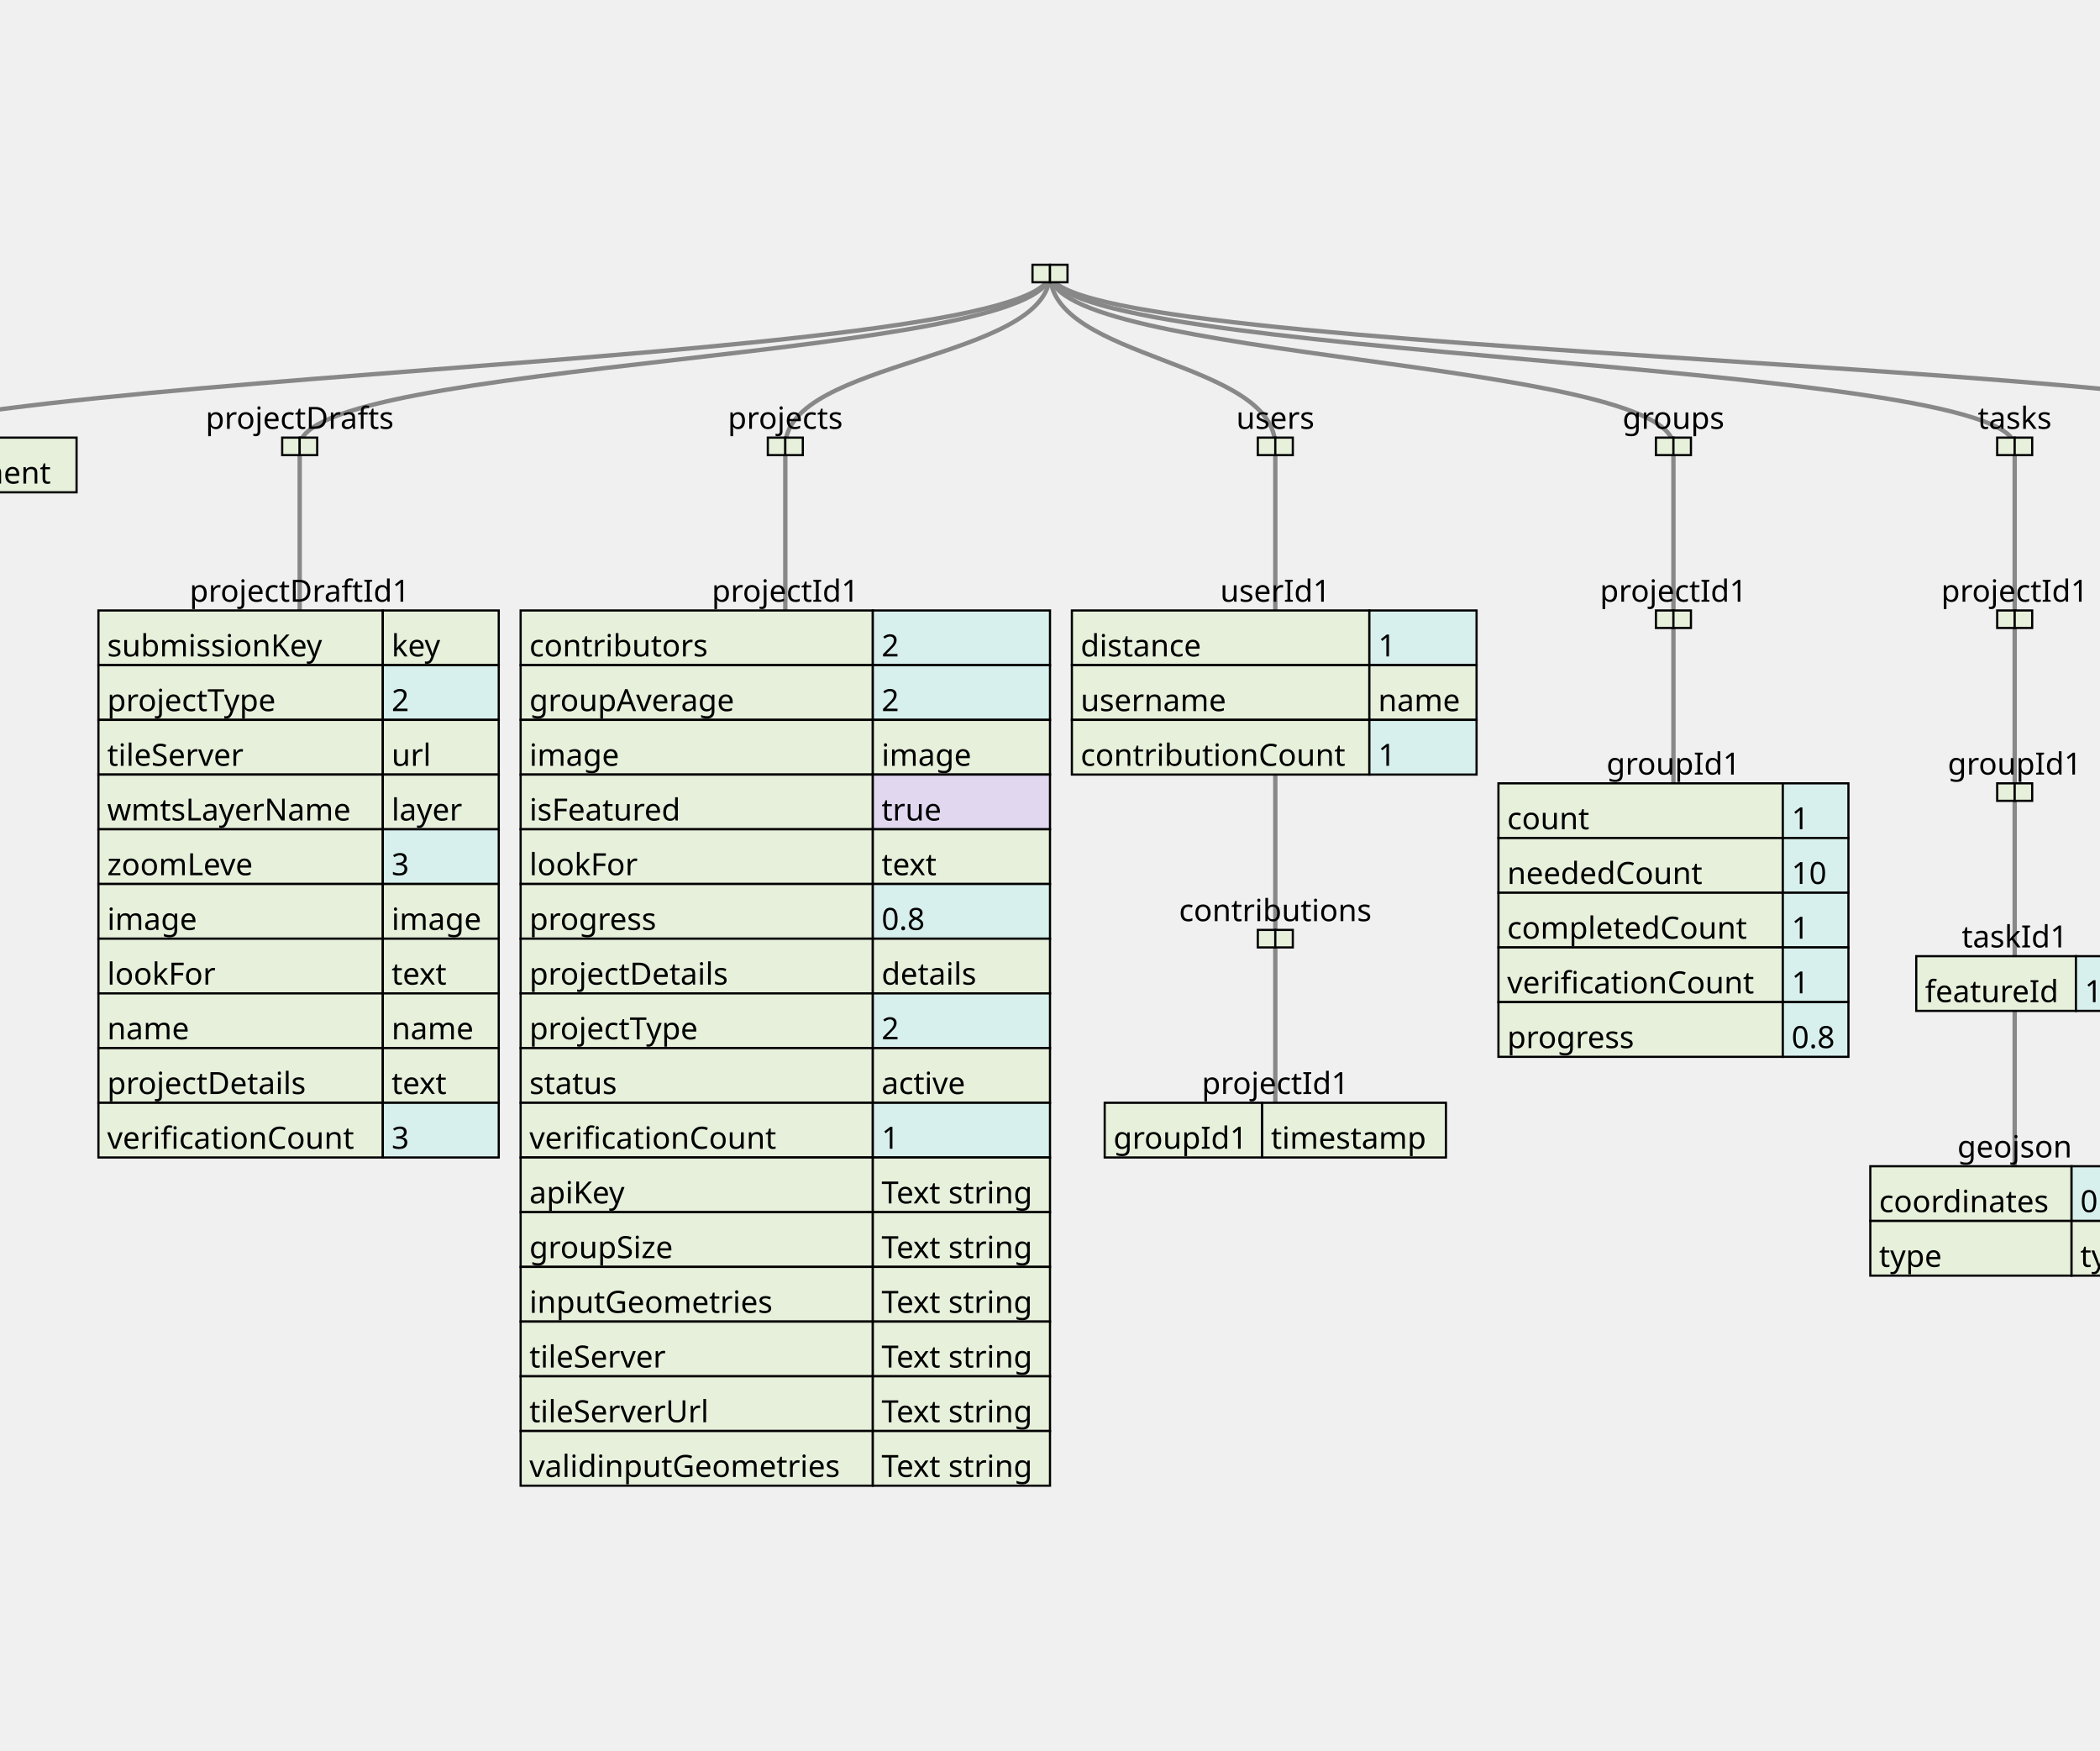
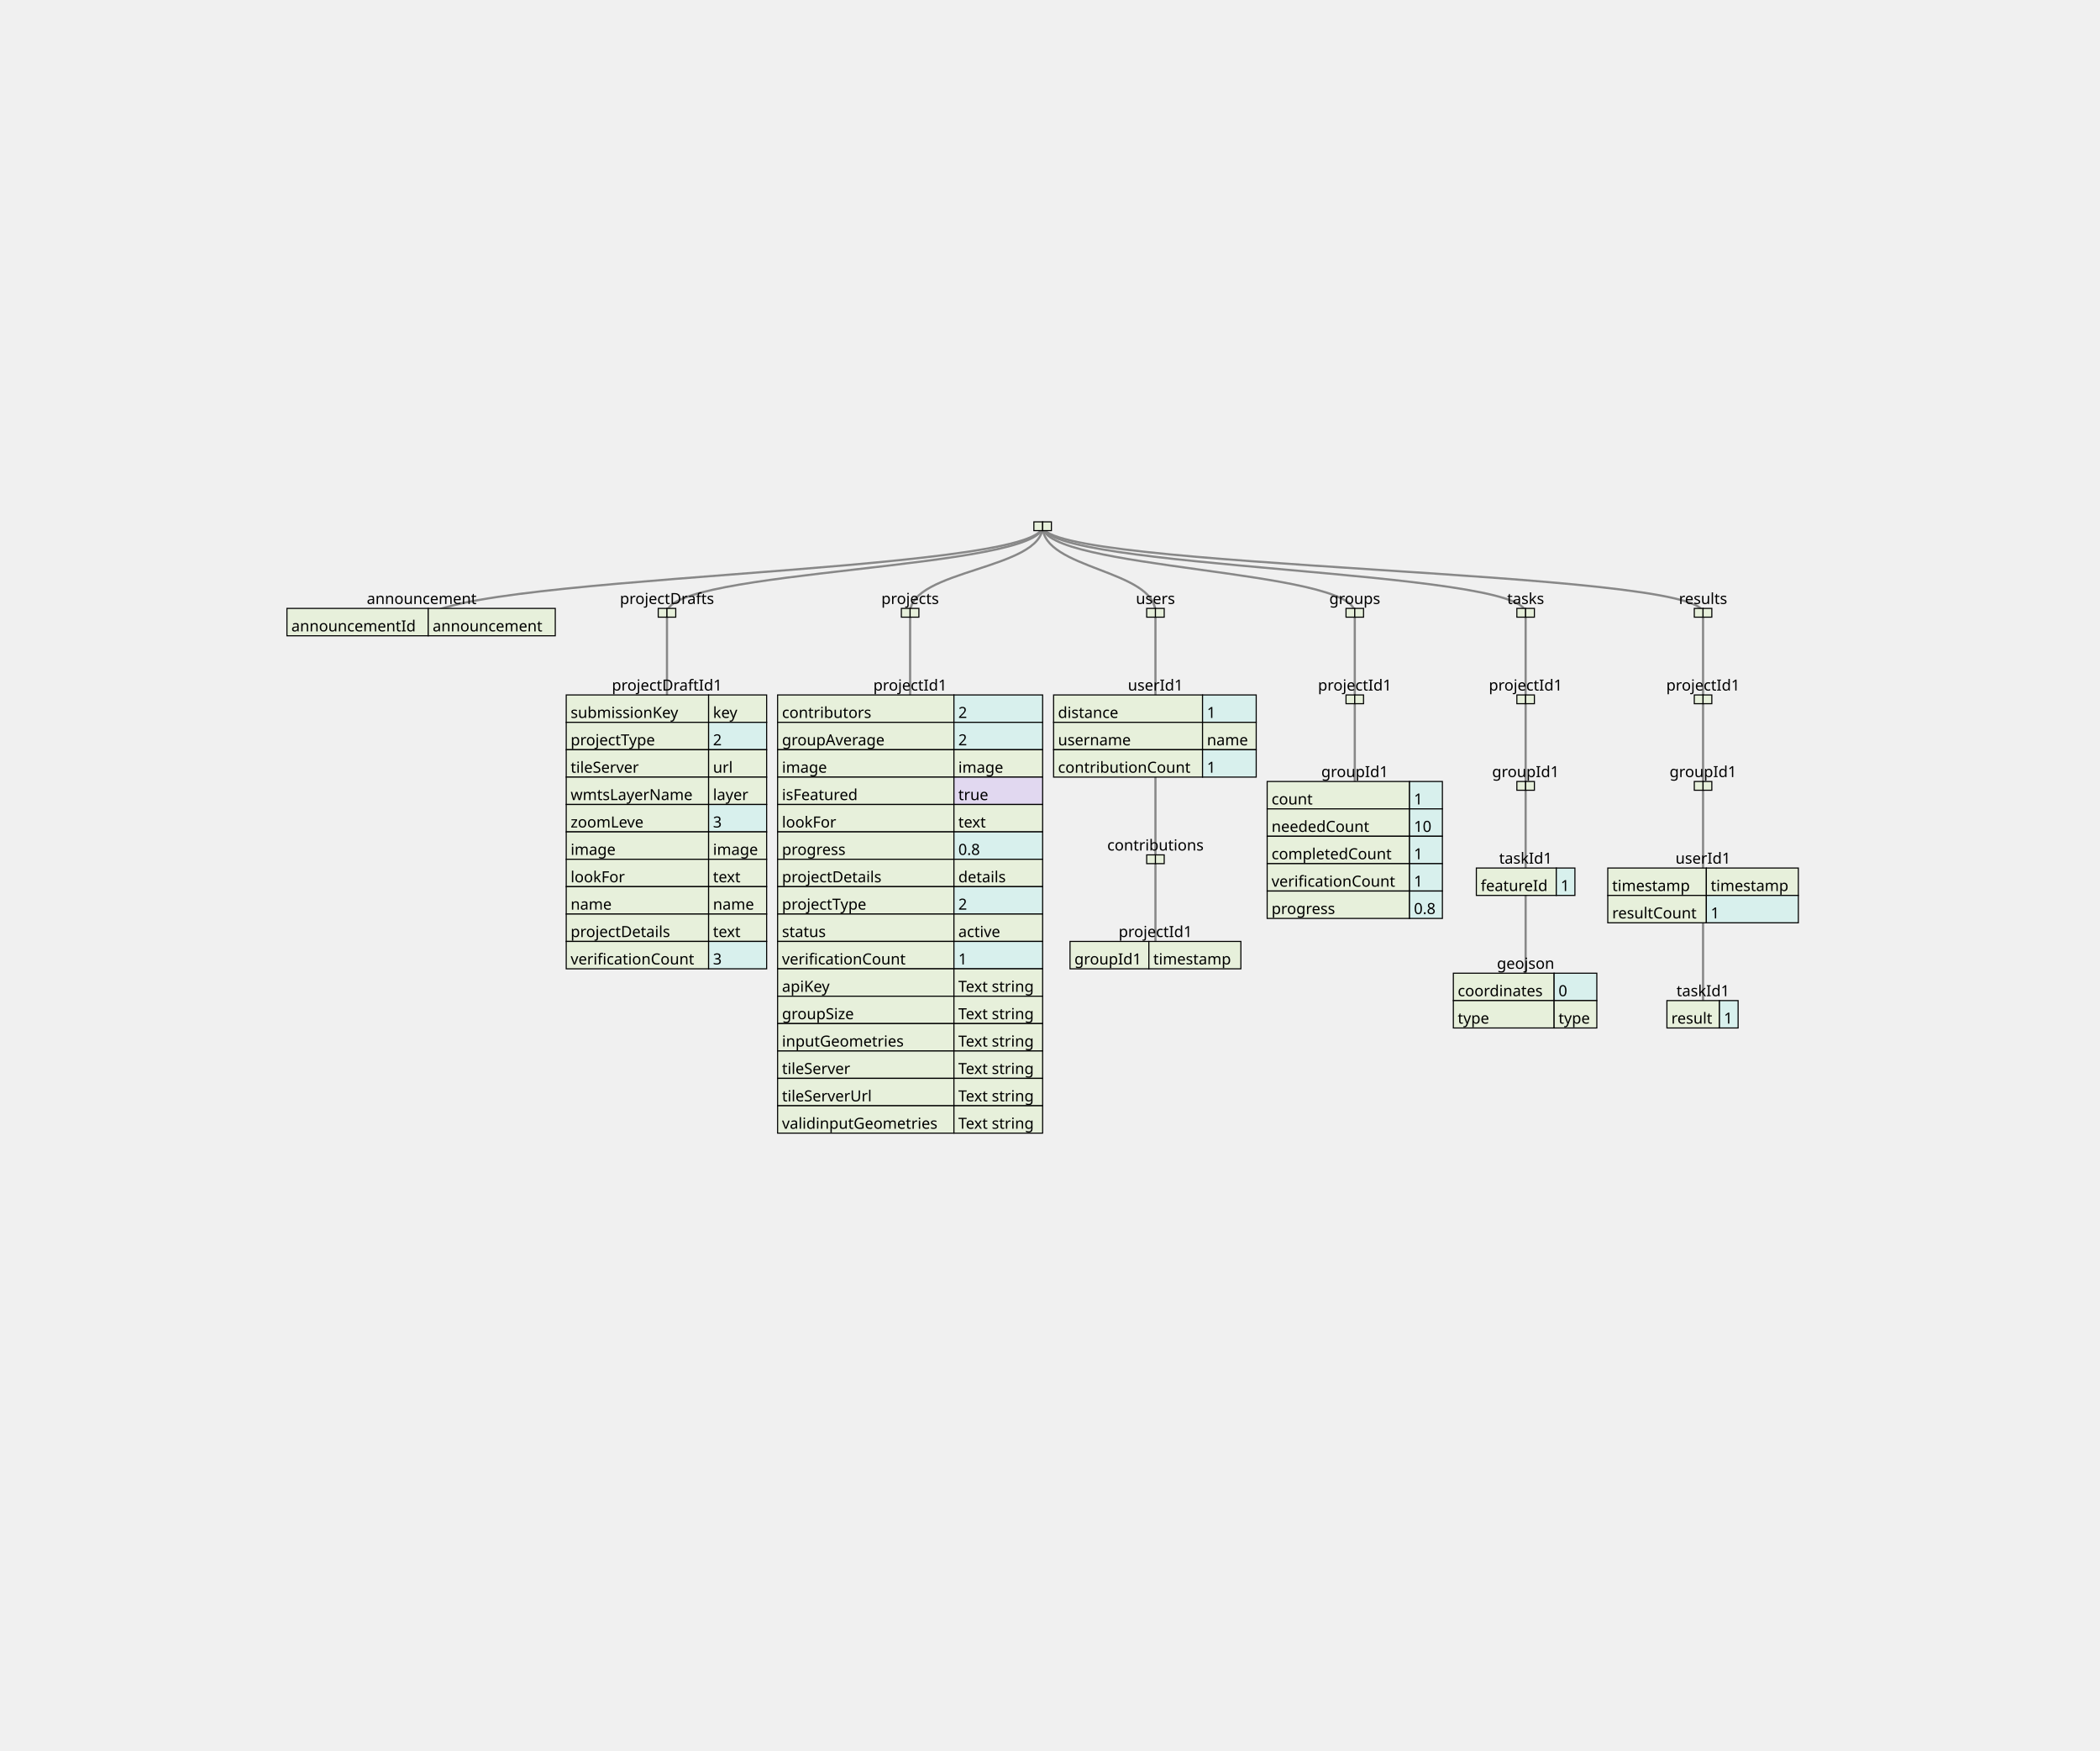
<svg xmlns="http://www.w3.org/2000/svg" class="vtree" width="960" height="800">
  <style>
.vtree-node text { font: 14px sans-serif; }
.vtree-link { fill: none; stroke: #888; stroke-width: 2px; }
.vtree-table { stroke-width: 2px; stroke: steelblue; }
path.vtree-table { fill: white; }
g.vtree-node rect { fill: white; stroke: black; stroke-width: 1px; }
g.vtree-node rect.number-text { fill: #d8f0ed; }
g.vtree-node rect.string-text { fill: #e7f0db; }
g.vtree-node rect.boolean-text { fill: #e1d8f0; }
g.vtree-node rect.null-text { fill: #888; }
</style>
-   <g class="vtree-root">
+   <g class="vtree-root" transform="translate(236.3153,177.9215)scale(0.5006687)">
    <g class="vtree-node" transform="translate(480,121)">
      <g class="vtree-node" transform="translate(-8,0)">
        <path class="vtree-link" d="M8,4C8,43.5 611,43.5 611,83" />
        <path class="vtree-link" d="M8,4C8,43.5 449,43.5 449,83" />
        <path class="vtree-link" d="M8,4C8,43.5 293,43.5 293,83" />
        <path class="vtree-link" d="M8,4C8,43.5 111,43.5 111,83" />
        <path class="vtree-link" d="M8,4C8,43.5 -113,43.5 -113,83" />
        <path class="vtree-link" d="M8,4C8,43.5 -335,43.5 -335,83" />
        <path class="vtree-link" d="M8,4C8,48 -559,48 -559,92" />
        <g class="vtree-node" transform="translate(-682,58)">
          <g transform="translate(0,21)">
            <g transform="translate(0,0)">
              <rect class="string-text" x="0" y="0" width="129" height="25" />
              <text x="4" y="21">announcementId</text>
            </g>
            <g transform="translate(129,0)">
              <rect class="string-text" x="0" y="0" width="116" height="25" />
              <text x="4" y="21">announcement</text>
            </g>
          </g>
          <g>
            <text x="123" y="17" text-anchor="middle">announcement</text>
          </g>
        </g>
        <g class="vtree-node" transform="translate(-386,58)">
          <path class="vtree-link" d="M51,25C51,125 51,125 51,225" />
          <g class="vtree-node" transform="translate(-41,79)">
            <g transform="translate(0,21)">
              <g transform="translate(0,0)">
                <rect class="string-text" x="0" y="0" width="130" height="25" />
                <text x="4" y="21">submissionKey</text>
              </g>
              <g transform="translate(130,0)">
                <rect class="string-text" x="0" y="0" width="53" height="25" />
                <text x="4" y="21">key</text>
              </g>
              <g transform="translate(0,25)">
                <rect class="string-text" x="0" y="0" width="130" height="25" />
                <text x="4" y="21">projectType</text>
              </g>
              <g transform="translate(130,25)">
                <rect class="number-text" x="0" y="0" width="53" height="25" />
                <text x="4" y="21">2</text>
              </g>
              <g transform="translate(0,50)">
                <rect class="string-text" x="0" y="0" width="130" height="25" />
                <text x="4" y="21">tileServer</text>
              </g>
              <g transform="translate(130,50)">
                <rect class="string-text" x="0" y="0" width="53" height="25" />
                <text x="4" y="21">url</text>
              </g>
              <g transform="translate(0,75)">
                <rect class="string-text" x="0" y="0" width="130" height="25" />
                <text x="4" y="21">wmtsLayerName</text>
              </g>
              <g transform="translate(130,75)">
                <rect class="string-text" x="0" y="0" width="53" height="25" />
                <text x="4" y="21">layer</text>
              </g>
              <g transform="translate(0,100)">
                <rect class="string-text" x="0" y="0" width="130" height="25" />
                <text x="4" y="21">zoomLeve</text>
              </g>
              <g transform="translate(130,100)">
                <rect class="number-text" x="0" y="0" width="53" height="25" />
                <text x="4" y="21">3</text>
              </g>
              <g transform="translate(0,125)">
                <rect class="string-text" x="0" y="0" width="130" height="25" />
                <text x="4" y="21">image</text>
              </g>
              <g transform="translate(130,125)">
                <rect class="string-text" x="0" y="0" width="53" height="25" />
                <text x="4" y="21">image</text>
              </g>
              <g transform="translate(0,150)">
                <rect class="string-text" x="0" y="0" width="130" height="25" />
                <text x="4" y="21">lookFor</text>
              </g>
              <g transform="translate(130,150)">
                <rect class="string-text" x="0" y="0" width="53" height="25" />
                <text x="4" y="21">text</text>
              </g>
              <g transform="translate(0,175)">
                <rect class="string-text" x="0" y="0" width="130" height="25" />
                <text x="4" y="21">name</text>
              </g>
              <g transform="translate(130,175)">
                <rect class="string-text" x="0" y="0" width="53" height="25" />
                <text x="4" y="21">name</text>
              </g>
              <g transform="translate(0,200)">
                <rect class="string-text" x="0" y="0" width="130" height="25" />
                <text x="4" y="21">projectDetails</text>
              </g>
              <g transform="translate(130,200)">
                <rect class="string-text" x="0" y="0" width="53" height="25" />
                <text x="4" y="21">text</text>
              </g>
              <g transform="translate(0,225)">
                <rect class="string-text" x="0" y="0" width="130" height="25" />
                <text x="4" y="21">verificationCount</text>
              </g>
              <g transform="translate(130,225)">
                <rect class="number-text" x="0" y="0" width="53" height="25" />
                <text x="4" y="21">3</text>
              </g>
            </g>
            <g>
              <text x="92" y="17" text-anchor="middle">projectDraftId1</text>
            </g>
          </g>
          <g transform="translate(43,21)">
            <g transform="translate(0,0)">
              <rect class="string-text" x="0" y="0" width="8" height="8" />
              <text x="4" y="4"> </text>
            </g>
            <g transform="translate(8,0)">
              <rect class="string-text" x="0" y="0" width="8" height="8" />
              <text x="4" y="4"> </text>
            </g>
          </g>
          <g>
            <text x="51" y="17" text-anchor="middle">projectDrafts</text>
          </g>
        </g>
        <g class="vtree-node" transform="translate(-146,58)">
          <path class="vtree-link" d="M33,25C33,162.5 33,162.5 33,300" />
          <g class="vtree-node" transform="translate(-88,79)">
            <g transform="translate(0,21)">
              <g transform="translate(0,0)">
                <rect class="string-text" x="0" y="0" width="161" height="25" />
                <text x="4" y="21">contributors</text>
              </g>
              <g transform="translate(161,0)">
                <rect class="number-text" x="0" y="0" width="81" height="25" />
                <text x="4" y="21">2</text>
              </g>
              <g transform="translate(0,25)">
                <rect class="string-text" x="0" y="0" width="161" height="25" />
                <text x="4" y="21">groupAverage</text>
              </g>
              <g transform="translate(161,25)">
                <rect class="number-text" x="0" y="0" width="81" height="25" />
                <text x="4" y="21">2</text>
              </g>
              <g transform="translate(0,50)">
                <rect class="string-text" x="0" y="0" width="161" height="25" />
                <text x="4" y="21">image</text>
              </g>
              <g transform="translate(161,50)">
                <rect class="string-text" x="0" y="0" width="81" height="25" />
                <text x="4" y="21">image</text>
              </g>
              <g transform="translate(0,75)">
                <rect class="string-text" x="0" y="0" width="161" height="25" />
                <text x="4" y="21">isFeatured</text>
              </g>
              <g transform="translate(161,75)">
                <rect class="boolean-text" x="0" y="0" width="81" height="25" />
                <text x="4" y="21">true</text>
              </g>
              <g transform="translate(0,100)">
                <rect class="string-text" x="0" y="0" width="161" height="25" />
                <text x="4" y="21">lookFor</text>
              </g>
              <g transform="translate(161,100)">
                <rect class="string-text" x="0" y="0" width="81" height="25" />
                <text x="4" y="21">text</text>
              </g>
              <g transform="translate(0,125)">
                <rect class="string-text" x="0" y="0" width="161" height="25" />
                <text x="4" y="21">progress</text>
              </g>
              <g transform="translate(161,125)">
                <rect class="number-text" x="0" y="0" width="81" height="25" />
                <text x="4" y="21">0.8</text>
              </g>
              <g transform="translate(0,150)">
                <rect class="string-text" x="0" y="0" width="161" height="25" />
                <text x="4" y="21">projectDetails</text>
              </g>
              <g transform="translate(161,150)">
                <rect class="string-text" x="0" y="0" width="81" height="25" />
                <text x="4" y="21">details</text>
              </g>
              <g transform="translate(0,175)">
                <rect class="string-text" x="0" y="0" width="161" height="25" />
                <text x="4" y="21">projectType</text>
              </g>
              <g transform="translate(161,175)">
                <rect class="number-text" x="0" y="0" width="81" height="25" />
                <text x="4" y="21">2</text>
              </g>
              <g transform="translate(0,200)">
                <rect class="string-text" x="0" y="0" width="161" height="25" />
                <text x="4" y="21">status</text>
              </g>
              <g transform="translate(161,200)">
                <rect class="string-text" x="0" y="0" width="81" height="25" />
                <text x="4" y="21">active</text>
              </g>
              <g transform="translate(0,225)">
                <rect class="string-text" x="0" y="0" width="161" height="25" />
                <text x="4" y="21">verificationCount</text>
              </g>
              <g transform="translate(161,225)">
                <rect class="number-text" x="0" y="0" width="81" height="25" />
                <text x="4" y="21">1</text>
              </g>
              <g transform="translate(0,250)">
                <rect class="string-text" x="0" y="0" width="161" height="25" />
                <text x="4" y="21">apiKey</text>
              </g>
              <g transform="translate(161,250)">
                <rect class="string-text" x="0" y="0" width="81" height="25" />
                <text x="4" y="21">Text string</text>
              </g>
              <g transform="translate(0,275)">
                <rect class="string-text" x="0" y="0" width="161" height="25" />
                <text x="4" y="21">groupSize</text>
              </g>
              <g transform="translate(161,275)">
                <rect class="string-text" x="0" y="0" width="81" height="25" />
                <text x="4" y="21">Text string</text>
              </g>
              <g transform="translate(0,300)">
                <rect class="string-text" x="0" y="0" width="161" height="25" />
                <text x="4" y="21">inputGeometries</text>
              </g>
              <g transform="translate(161,300)">
                <rect class="string-text" x="0" y="0" width="81" height="25" />
                <text x="4" y="21">Text string</text>
              </g>
              <g transform="translate(0,325)">
                <rect class="string-text" x="0" y="0" width="161" height="25" />
                <text x="4" y="21">tileServer</text>
              </g>
              <g transform="translate(161,325)">
                <rect class="string-text" x="0" y="0" width="81" height="25" />
                <text x="4" y="21">Text string</text>
              </g>
              <g transform="translate(0,350)">
                <rect class="string-text" x="0" y="0" width="161" height="25" />
                <text x="4" y="21">tileServerUrl</text>
              </g>
              <g transform="translate(161,350)">
                <rect class="string-text" x="0" y="0" width="81" height="25" />
                <text x="4" y="21">Text string</text>
              </g>
              <g transform="translate(0,375)">
                <rect class="string-text" x="0" y="0" width="161" height="25" />
                <text x="4" y="21">validinputGeometries</text>
              </g>
              <g transform="translate(161,375)">
                <rect class="string-text" x="0" y="0" width="81" height="25" />
                <text x="4" y="21">Text string</text>
              </g>
            </g>
            <g>
              <text x="121" y="17" text-anchor="middle">projectId1</text>
            </g>
          </g>
          <g transform="translate(25,21)">
            <g transform="translate(0,0)">
              <rect class="string-text" x="0" y="0" width="8" height="8" />
              <text x="4" y="4"> </text>
            </g>
            <g transform="translate(8,0)">
              <rect class="string-text" x="0" y="0" width="8" height="8" />
              <text x="4" y="4"> </text>
            </g>
          </g>
          <g>
            <text x="33" y="17" text-anchor="middle">projects</text>
          </g>
        </g>
        <g class="vtree-node" transform="translate(88,58)">
          <path class="vtree-link" d="M23,25C23,81.5 23,81.5 23,138" />
          <g class="vtree-node" transform="translate(-70,79)">
            <path class="vtree-link" d="M93,59C93,115 93,115 93,171" />
            <g class="vtree-node" transform="translate(42,146)">
              <path class="vtree-link" d="M51,25C51,69 51,69 51,113" />
              <g class="vtree-node" transform="translate(-27,79)">
                <g transform="translate(0,21)">
                  <g transform="translate(0,0)">
                    <rect class="string-text" x="0" y="0" width="72" height="25" />
                    <text x="4" y="21">groupId1</text>
                  </g>
                  <g transform="translate(72,0)">
                    <rect class="string-text" x="0" y="0" width="84" height="25" />
                    <text x="4" y="21">timestamp</text>
                  </g>
                </g>
                <g>
                  <text x="78" y="17" text-anchor="middle">projectId1</text>
                </g>
              </g>
              <g transform="translate(43,21)">
                <g transform="translate(0,0)">
                  <rect class="string-text" x="0" y="0" width="8" height="8" />
                  <text x="4" y="4"> </text>
                </g>
                <g transform="translate(8,0)">
                  <rect class="string-text" x="0" y="0" width="8" height="8" />
                  <text x="4" y="4"> </text>
                </g>
              </g>
              <g>
                <text x="51" y="17" text-anchor="middle">contributions</text>
              </g>
            </g>
            <g transform="translate(0,21)">
              <g transform="translate(0,0)">
                <rect class="string-text" x="0" y="0" width="136" height="25" />
                <text x="4" y="21">distance</text>
              </g>
              <g transform="translate(136,0)">
                <rect class="number-text" x="0" y="0" width="49" height="25" />
                <text x="4" y="21">1</text>
              </g>
              <g transform="translate(0,25)">
                <rect class="string-text" x="0" y="0" width="136" height="25" />
                <text x="4" y="21">username</text>
              </g>
              <g transform="translate(136,25)">
                <rect class="string-text" x="0" y="0" width="49" height="25" />
                <text x="4" y="21">name</text>
              </g>
              <g transform="translate(0,50)">
                <rect class="string-text" x="0" y="0" width="136" height="25" />
                <text x="4" y="21">contributionCount</text>
              </g>
              <g transform="translate(136,50)">
                <rect class="number-text" x="0" y="0" width="49" height="25" />
                <text x="4" y="21">1</text>
              </g>
            </g>
            <g>
              <text x="93" y="17" text-anchor="middle">userId1</text>
            </g>
          </g>
          <g transform="translate(15,21)">
            <g transform="translate(0,0)">
              <rect class="string-text" x="0" y="0" width="8" height="8" />
              <text x="4" y="4"> </text>
            </g>
            <g transform="translate(8,0)">
              <rect class="string-text" x="0" y="0" width="8" height="8" />
              <text x="4" y="4"> </text>
            </g>
          </g>
          <g>
            <text x="23" y="17" text-anchor="middle">users</text>
          </g>
        </g>
        <g class="vtree-node" transform="translate(264,58)">
          <path class="vtree-link" d="M29,25C29,64.5 29,64.5 29,104" />
          <g class="vtree-node" transform="translate(-11,79)">
            <path class="vtree-link" d="M40,25C40,94 40,94 40,163" />
            <g class="vtree-node" transform="translate(-40,79)">
              <g transform="translate(0,21)">
                <g transform="translate(0,0)">
                  <rect class="string-text" x="0" y="0" width="130" height="25" />
                  <text x="4" y="21">count</text>
                </g>
                <g transform="translate(130,0)">
                  <rect class="number-text" x="0" y="0" width="30" height="25" />
                  <text x="4" y="21">1</text>
                </g>
                <g transform="translate(0,25)">
                  <rect class="string-text" x="0" y="0" width="130" height="25" />
                  <text x="4" y="21">neededCount</text>
                </g>
                <g transform="translate(130,25)">
                  <rect class="number-text" x="0" y="0" width="30" height="25" />
                  <text x="4" y="21">10</text>
                </g>
                <g transform="translate(0,50)">
                  <rect class="string-text" x="0" y="0" width="130" height="25" />
                  <text x="4" y="21">completedCount</text>
                </g>
                <g transform="translate(130,50)">
                  <rect class="number-text" x="0" y="0" width="30" height="25" />
                  <text x="4" y="21">1</text>
                </g>
                <g transform="translate(0,75)">
                  <rect class="string-text" x="0" y="0" width="130" height="25" />
                  <text x="4" y="21">verificationCount</text>
                </g>
                <g transform="translate(130,75)">
                  <rect class="number-text" x="0" y="0" width="30" height="25" />
                  <text x="4" y="21">1</text>
                </g>
                <g transform="translate(0,100)">
                  <rect class="string-text" x="0" y="0" width="130" height="25" />
                  <text x="4" y="21">progress</text>
                </g>
                <g transform="translate(130,100)">
                  <rect class="number-text" x="0" y="0" width="30" height="25" />
                  <text x="4" y="21">0.8</text>
                </g>
              </g>
              <g>
                <text x="80" y="17" text-anchor="middle">groupId1</text>
              </g>
            </g>
            <g transform="translate(32,21)">
              <g transform="translate(0,0)">
                <rect class="string-text" x="0" y="0" width="8" height="8" />
                <text x="4" y="4"> </text>
              </g>
              <g transform="translate(8,0)">
                <rect class="string-text" x="0" y="0" width="8" height="8" />
                <text x="4" y="4"> </text>
              </g>
            </g>
            <g>
              <text x="40" y="17" text-anchor="middle">projectId1</text>
            </g>
          </g>
          <g transform="translate(21,21)">
            <g transform="translate(0,0)">
              <rect class="string-text" x="0" y="0" width="8" height="8" />
              <text x="4" y="4"> </text>
            </g>
            <g transform="translate(8,0)">
              <rect class="string-text" x="0" y="0" width="8" height="8" />
              <text x="4" y="4"> </text>
            </g>
          </g>
          <g>
            <text x="29" y="17" text-anchor="middle">groups</text>
          </g>
        </g>
        <g class="vtree-node" transform="translate(427,58)">
          <path class="vtree-link" d="M22,25C22,64.5 22,64.5 22,104" />
          <g class="vtree-node" transform="translate(-18,79)">
            <path class="vtree-link" d="M40,25C40,64.5 40,64.5 40,104" />
            <g class="vtree-node" transform="translate(4,79)">
              <path class="vtree-link" d="M36,25C36,69 36,69 36,113" />
              <g class="vtree-node" transform="translate(-9,79)">
                <path class="vtree-link" d="M45,34C45,88 45,88 45,142" />
                <g class="vtree-node" transform="translate(-21,96)">
                  <g transform="translate(0,21)">
                    <g transform="translate(0,0)">
                      <rect class="string-text" x="0" y="0" width="92" height="25" />
                      <text x="4" y="21">coordinates</text>
                    </g>
                    <g transform="translate(92,0)">
                      <rect class="number-text" x="0" y="0" width="39" height="25" />
                      <text x="4" y="21">0</text>
                    </g>
                    <g transform="translate(0,25)">
                      <rect class="string-text" x="0" y="0" width="92" height="25" />
                      <text x="4" y="21">type</text>
                    </g>
                    <g transform="translate(92,25)">
                      <rect class="string-text" x="0" y="0" width="39" height="25" />
                      <text x="4" y="21">type</text>
                    </g>
                  </g>
                  <g>
                    <text x="66" y="17" text-anchor="middle">geojson</text>
                  </g>
                </g>
                <g transform="translate(0,21)">
                  <g transform="translate(0,0)">
                    <rect class="string-text" x="0" y="0" width="73" height="25" />
                    <text x="4" y="21">featureId</text>
                  </g>
                  <g transform="translate(73,0)">
                    <rect class="number-text" x="0" y="0" width="17" height="25" />
                    <text x="4" y="21">1</text>
                  </g>
                </g>
                <g>
                  <text x="45" y="17" text-anchor="middle">taskId1</text>
                </g>
              </g>
              <g transform="translate(28,21)">
                <g transform="translate(0,0)">
                  <rect class="string-text" x="0" y="0" width="8" height="8" />
                  <text x="4" y="4"> </text>
                </g>
                <g transform="translate(8,0)">
                  <rect class="string-text" x="0" y="0" width="8" height="8" />
                  <text x="4" y="4"> </text>
                </g>
              </g>
              <g>
                <text x="36" y="17" text-anchor="middle">groupId1</text>
              </g>
            </g>
            <g transform="translate(32,21)">
              <g transform="translate(0,0)">
                <rect class="string-text" x="0" y="0" width="8" height="8" />
                <text x="4" y="4"> </text>
              </g>
              <g transform="translate(8,0)">
                <rect class="string-text" x="0" y="0" width="8" height="8" />
                <text x="4" y="4"> </text>
              </g>
            </g>
            <g>
              <text x="40" y="17" text-anchor="middle">projectId1</text>
            </g>
          </g>
          <g transform="translate(14,21)">
            <g transform="translate(0,0)">
              <rect class="string-text" x="0" y="0" width="8" height="8" />
              <text x="4" y="4"> </text>
            </g>
            <g transform="translate(8,0)">
              <rect class="string-text" x="0" y="0" width="8" height="8" />
              <text x="4" y="4"> </text>
            </g>
          </g>
          <g>
            <text x="22" y="17" text-anchor="middle">tasks</text>
          </g>
        </g>
        <g class="vtree-node" transform="translate(583,58)">
          <path class="vtree-link" d="M28,25C28,64.5 28,64.5 28,104" />
          <g class="vtree-node" transform="translate(-12,79)">
            <path class="vtree-link" d="M40,25C40,64.5 40,64.5 40,104" />
            <g class="vtree-node" transform="translate(4,79)">
              <path class="vtree-link" d="M36,25C36,75 36,75 36,125" />
              <g class="vtree-node" transform="translate(-51,79)">
                <path class="vtree-link" d="M87,46C87,100.5 87,100.5 87,155" />
                <g class="vtree-node" transform="translate(54,121)">
                  <g transform="translate(0,21)">
                    <g transform="translate(0,0)">
                      <rect class="string-text" x="0" y="0" width="48" height="25" />
                      <text x="4" y="21">result</text>
                    </g>
                    <g transform="translate(48,0)">
                      <rect class="number-text" x="0" y="0" width="17" height="25" />
                      <text x="4" y="21">1</text>
                    </g>
                  </g>
                  <g>
                    <text x="33" y="17" text-anchor="middle">taskId1</text>
                  </g>
                </g>
                <g transform="translate(0,21)">
                  <g transform="translate(0,0)">
                    <rect class="string-text" x="0" y="0" width="90" height="25" />
                    <text x="4" y="21">timestamp</text>
                  </g>
                  <g transform="translate(90,0)">
                    <rect class="string-text" x="0" y="0" width="84" height="25" />
                    <text x="4" y="21">timestamp</text>
                  </g>
                  <g transform="translate(0,25)">
                    <rect class="string-text" x="0" y="0" width="90" height="25" />
                    <text x="4" y="21">resultCount</text>
                  </g>
                  <g transform="translate(90,25)">
                    <rect class="number-text" x="0" y="0" width="84" height="25" />
                    <text x="4" y="21">1</text>
                  </g>
                </g>
                <g>
                  <text x="87" y="17" text-anchor="middle">userId1</text>
                </g>
              </g>
              <g transform="translate(28,21)">
                <g transform="translate(0,0)">
                  <rect class="string-text" x="0" y="0" width="8" height="8" />
                  <text x="4" y="4"> </text>
                </g>
                <g transform="translate(8,0)">
                  <rect class="string-text" x="0" y="0" width="8" height="8" />
                  <text x="4" y="4"> </text>
                </g>
              </g>
              <g>
                <text x="36" y="17" text-anchor="middle">groupId1</text>
              </g>
            </g>
            <g transform="translate(32,21)">
              <g transform="translate(0,0)">
                <rect class="string-text" x="0" y="0" width="8" height="8" />
                <text x="4" y="4"> </text>
              </g>
              <g transform="translate(8,0)">
                <rect class="string-text" x="0" y="0" width="8" height="8" />
                <text x="4" y="4"> </text>
              </g>
            </g>
            <g>
              <text x="40" y="17" text-anchor="middle">projectId1</text>
            </g>
          </g>
          <g transform="translate(20,21)">
            <g transform="translate(0,0)">
              <rect class="string-text" x="0" y="0" width="8" height="8" />
              <text x="4" y="4"> </text>
            </g>
            <g transform="translate(8,0)">
              <rect class="string-text" x="0" y="0" width="8" height="8" />
              <text x="4" y="4"> </text>
            </g>
          </g>
          <g>
            <text x="28" y="17" text-anchor="middle">results</text>
          </g>
        </g>
        <g transform="translate(0,0)">
          <rect class="string-text" x="0" y="0" width="8" height="8" />
          <text x="4" y="4"> </text>
        </g>
        <g transform="translate(8,0)">
          <rect class="string-text" x="0" y="0" width="8" height="8" />
          <text x="4" y="4"> </text>
        </g>
      </g>
    </g>
  </g>
</svg>
